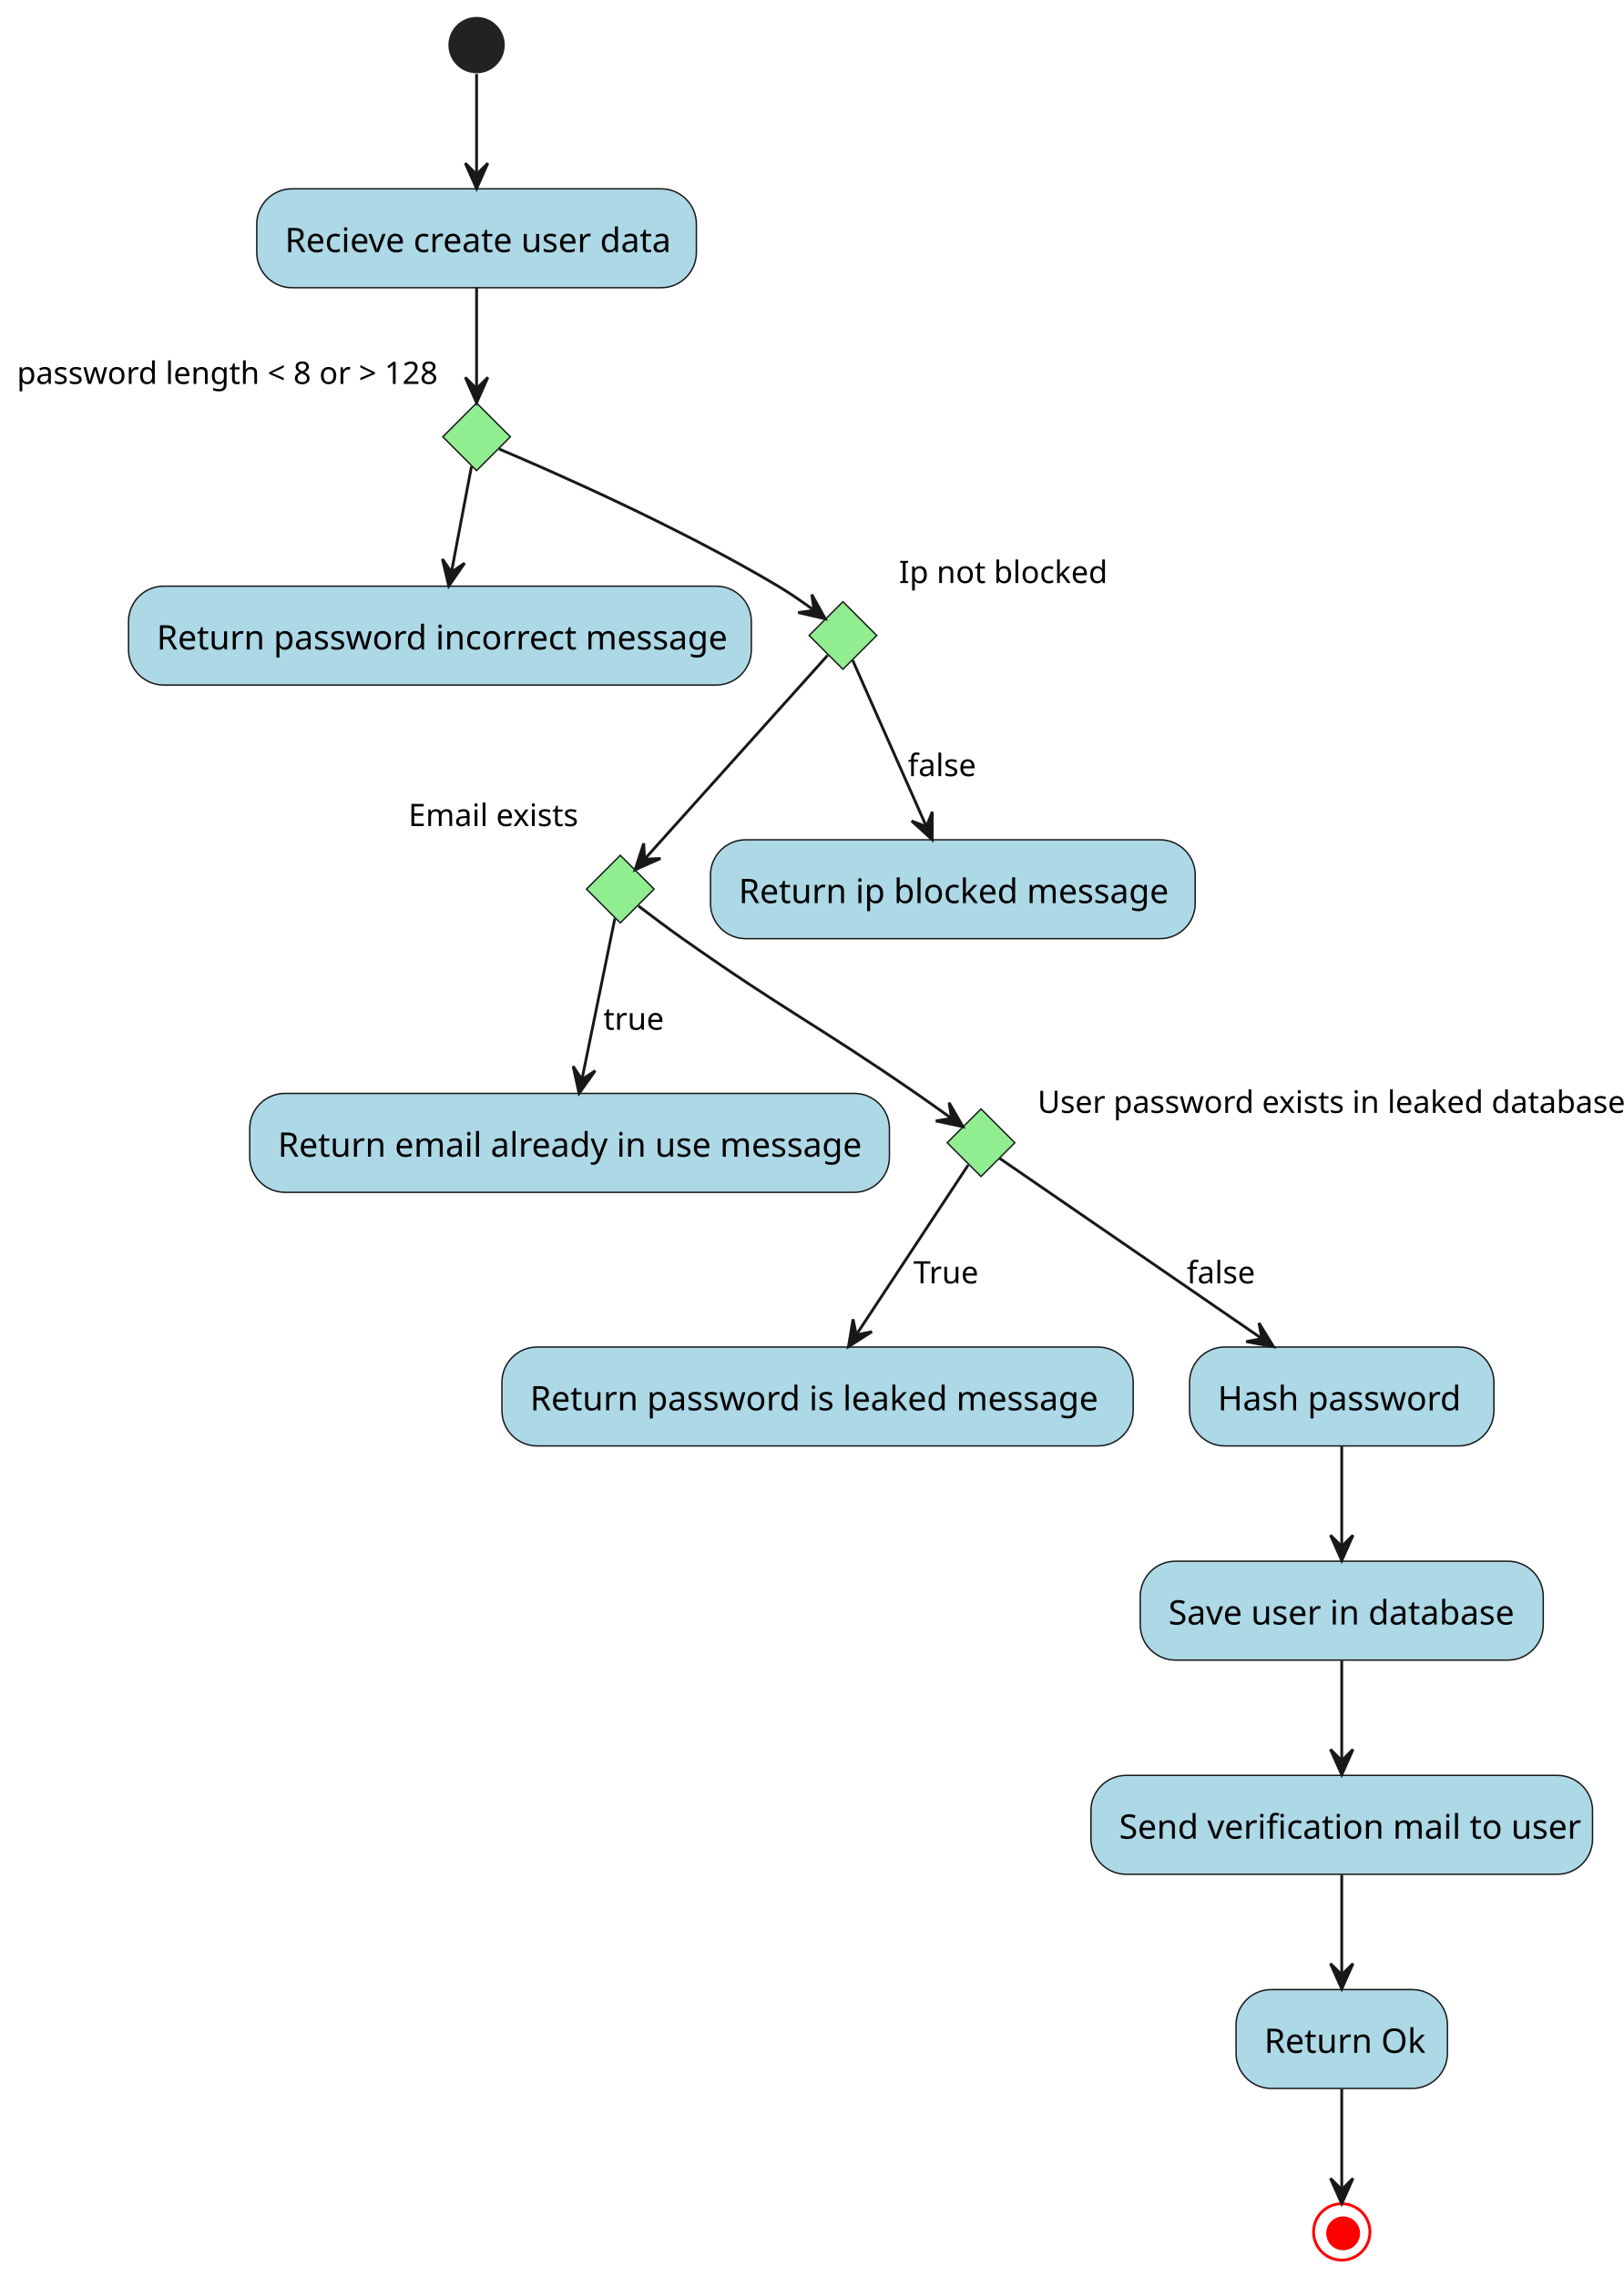
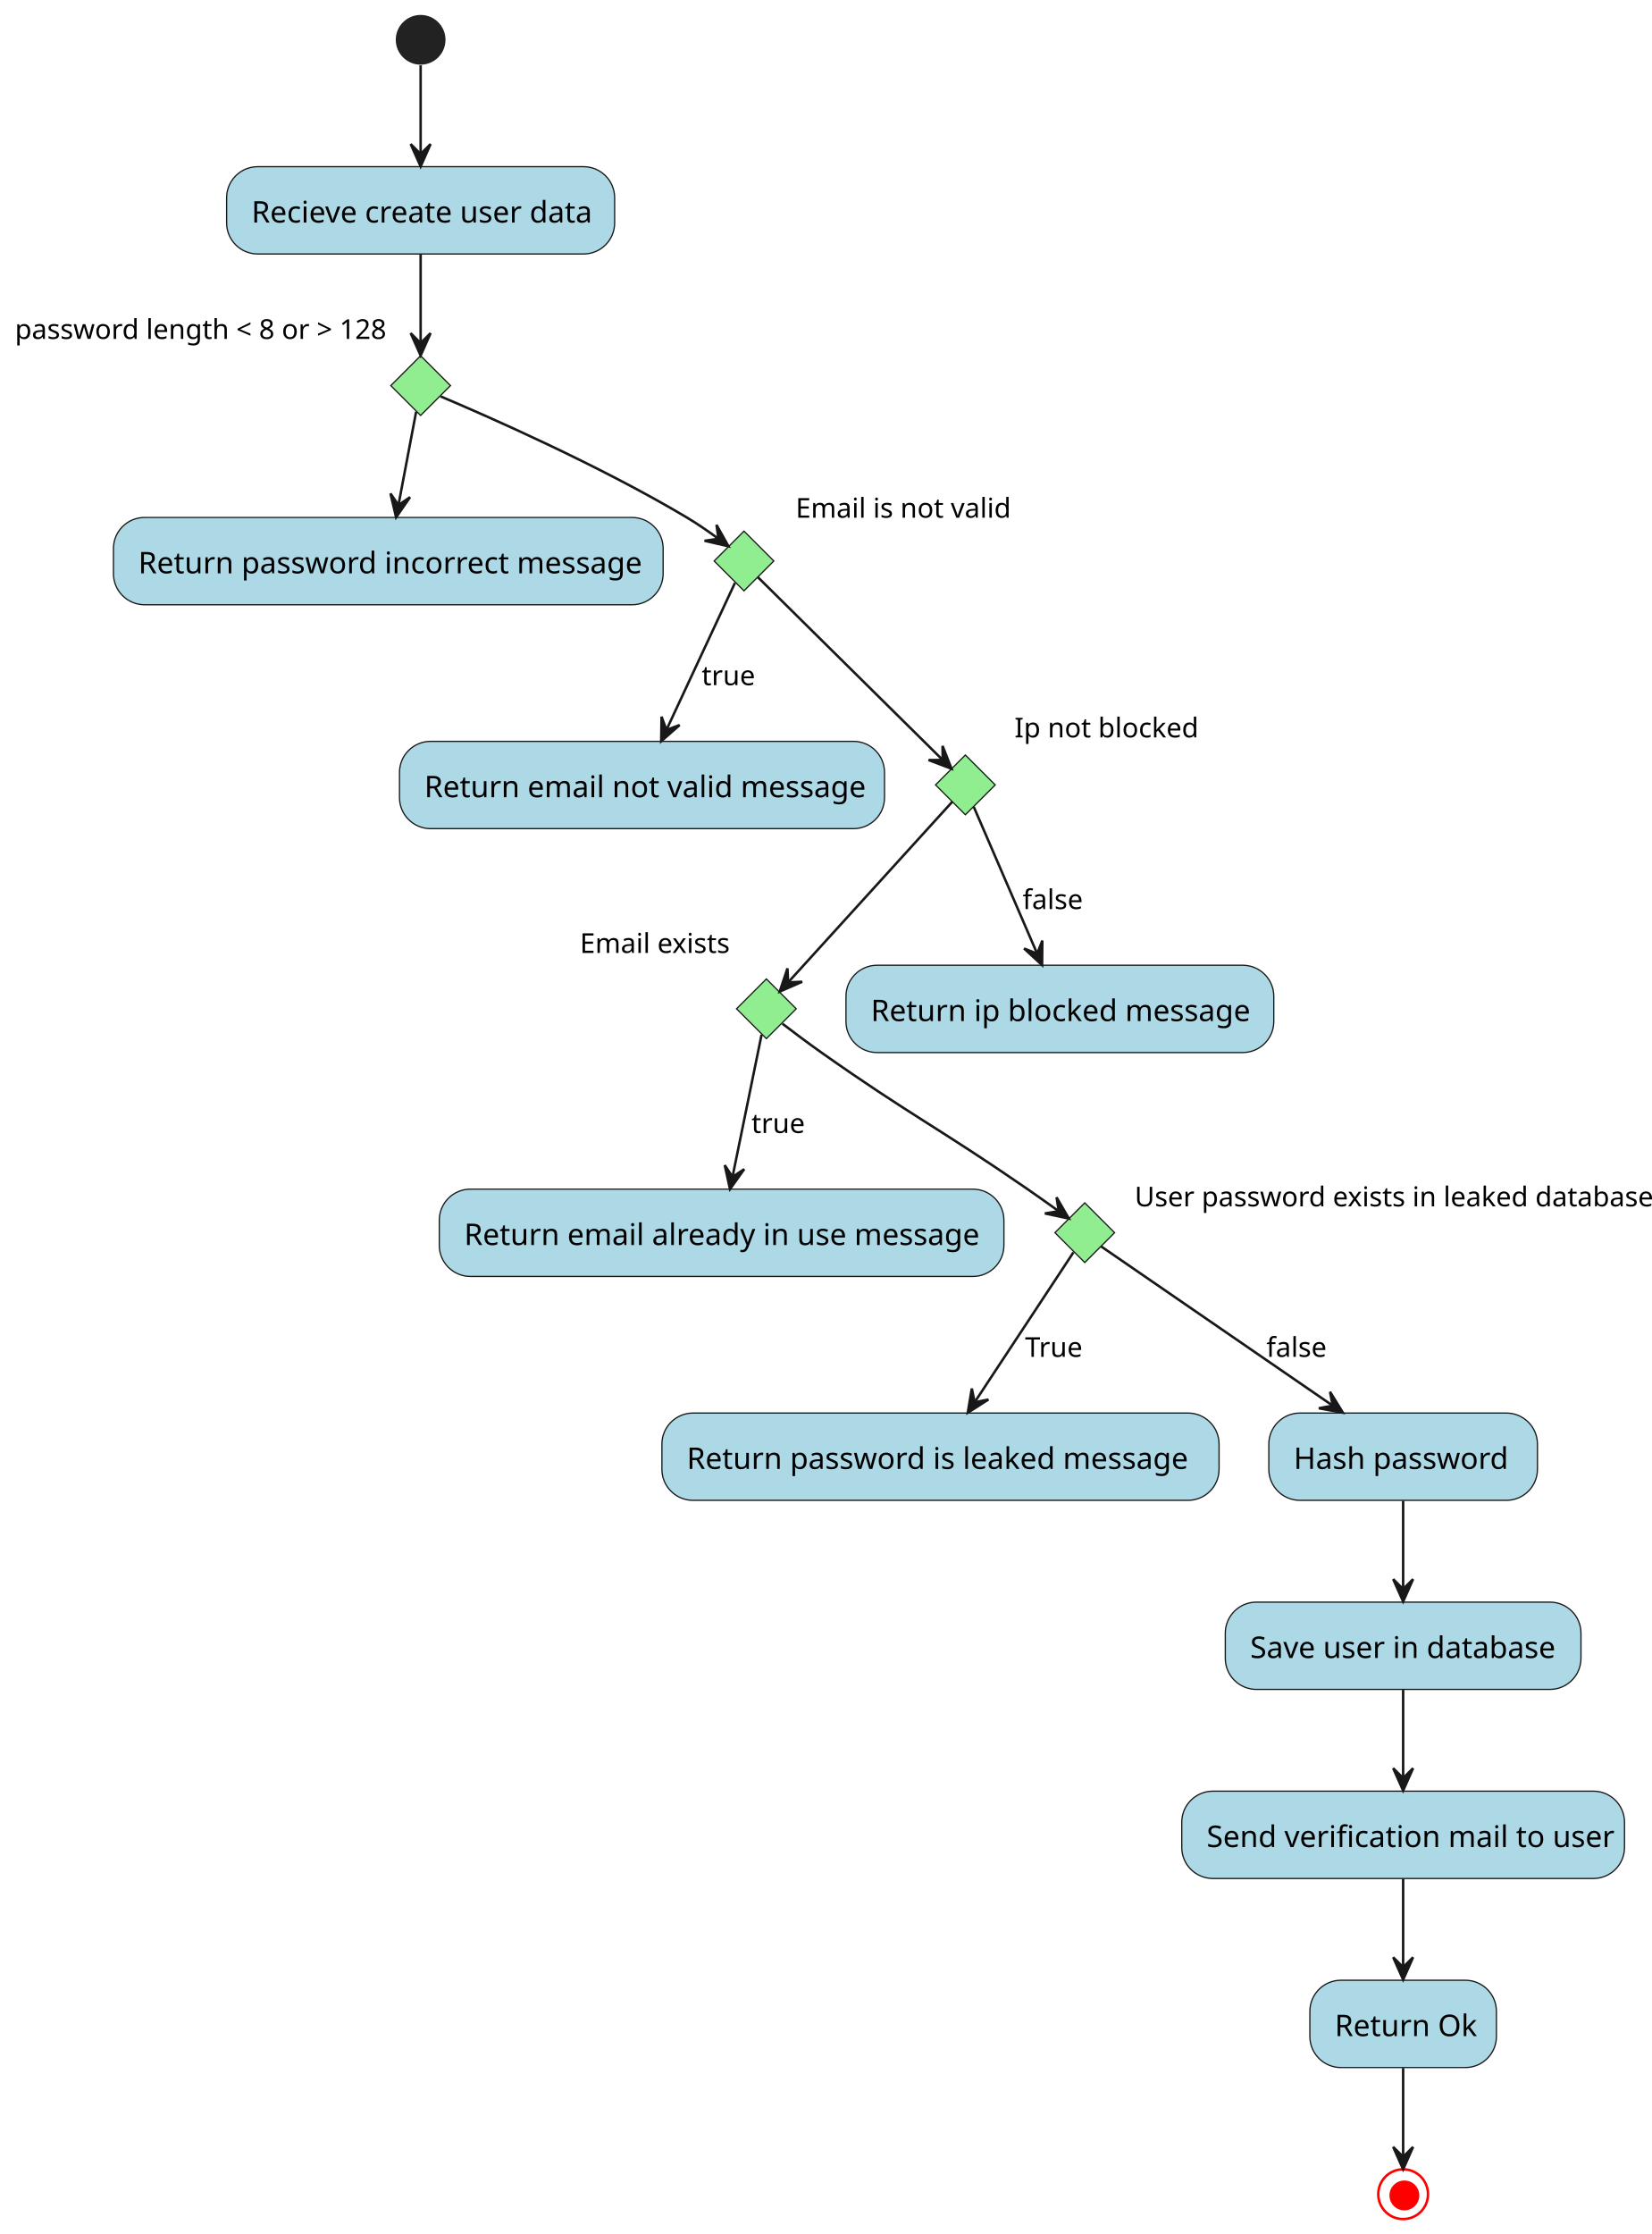
- <svg xmlns="http://www.w3.org/2000/svg" contentStyleType="text/css" height="808px" preserveAspectRatio="none" style="width:576px;height:808px;background:#FFFFFF;" version="1.1" viewBox="0 0 576 808" width="576px" zoomAndPan="magnify">
+ <svg xmlns="http://www.w3.org/2000/svg" contentStyleType="text/css" height="898px" preserveAspectRatio="none" style="width:664px;height:898px;background:#FFFFFF;" version="1.1" viewBox="0 0 664 898" width="664px" zoomAndPan="magnify">
  <defs />
  <g>
    <ellipse cx="169.109" cy="16" fill="#222222" rx="10" ry="10" style="stroke:none;stroke-width:1.0;" />
    <rect fill="#ADD8E6" height="35.094" rx="12.5" ry="12.5" style="stroke:#181818;stroke-width:0.5;" width="156" x="91.109" y="67" />
    <text fill="#000000" font-family="sans-serif" font-size="12" lengthAdjust="spacing" textLength="136" x="101.109" y="89.457">Recieve create user data</text>
    <g id="elem_#5">
      <polygon fill="#90EE90" points="169.109,143,181.109,155,169.109,167,157.109,155,169.109,143" style="stroke:#181818;stroke-width:0.5;" />
    </g>
    <rect fill="#ADD8E6" height="35.094" rx="12.5" ry="12.5" style="stroke:#181818;stroke-width:0.5;" width="221" x="45.609" y="208" />
    <text fill="#000000" font-family="sans-serif" font-size="12" lengthAdjust="spacing" textLength="201" x="55.609" y="230.457">Return password incorrect message</text>
    <g id="elem_#10">
      <polygon fill="#90EE90" points="299.109,213.5,311.109,225.5,299.109,237.5,287.109,225.5,299.109,213.5" style="stroke:#181818;stroke-width:0.5;" />
    </g>
-     <g id="elem_#13">
-       <polygon fill="#90EE90" points="220.109,303.5,232.109,315.5,220.109,327.5,208.109,315.5,220.109,303.5" style="stroke:#181818;stroke-width:0.5;" />
+     <rect fill="#ADD8E6" height="35.094" rx="12.5" ry="12.5" style="stroke:#181818;stroke-width:0.5;" width="195" x="160.609" y="298" />
+     <text fill="#000000" font-family="sans-serif" font-size="12" lengthAdjust="spacing" textLength="175" x="170.609" y="320.457">Return email not valid message</text>
+     <g id="elem_#15">
+       <polygon fill="#90EE90" points="388.109,303.5,400.109,315.5,388.109,327.5,376.109,315.5,388.109,303.5" style="stroke:#181818;stroke-width:0.5;" />
    </g>
-     <rect fill="#ADD8E6" height="35.094" rx="12.5" ry="12.5" style="stroke:#181818;stroke-width:0.5;" width="227" x="88.609" y="388" />
-     <text fill="#000000" font-family="sans-serif" font-size="12" lengthAdjust="spacing" textLength="207" x="98.609" y="410.457">Return email already in use message</text>
    <g id="elem_#18">
-       <polygon fill="#90EE90" points="348.109,393.5,360.109,405.5,348.109,417.5,336.109,405.5,348.109,393.5" style="stroke:#181818;stroke-width:0.5;" />
+       <polygon fill="#90EE90" points="308.109,393.5,320.109,405.5,308.109,417.5,296.109,405.5,308.109,393.5" style="stroke:#181818;stroke-width:0.5;" />
    </g>
-     <rect fill="#ADD8E6" height="35.094" rx="12.5" ry="12.5" style="stroke:#181818;stroke-width:0.5;" width="224" x="178.109" y="478" />
-     <text fill="#000000" font-family="sans-serif" font-size="12" lengthAdjust="spacing" textLength="204" x="188.109" y="500.457">Return password is leaked message</text>
-     <rect fill="#ADD8E6" height="35.094" rx="12.5" ry="12.5" style="stroke:#181818;stroke-width:0.5;" width="108" x="422.109" y="478" />
-     <text fill="#000000" font-family="sans-serif" font-size="12" lengthAdjust="spacing" textLength="88" x="432.109" y="500.457">Hash password</text>
-     <rect fill="#ADD8E6" height="35.094" rx="12.5" ry="12.5" style="stroke:#181818;stroke-width:0.5;" width="143" x="404.609" y="554" />
-     <text fill="#000000" font-family="sans-serif" font-size="12" lengthAdjust="spacing" textLength="123" x="414.609" y="576.457">Save user in database</text>
-     <rect fill="#ADD8E6" height="35.094" rx="12.5" ry="12.5" style="stroke:#181818;stroke-width:0.5;" width="178" x="387.109" y="630" />
-     <text fill="#000000" font-family="sans-serif" font-size="12" lengthAdjust="spacing" textLength="158" x="397.109" y="652.457">Send verification mail to user</text>
-     <rect fill="#ADD8E6" height="35.094" rx="12.5" ry="12.5" style="stroke:#181818;stroke-width:0.5;" width="75" x="438.609" y="706" />
-     <text fill="#000000" font-family="sans-serif" font-size="12" lengthAdjust="spacing" textLength="55" x="448.609" y="728.457">Return Ok</text>
-     <ellipse cx="476.109" cy="792" fill="none" rx="10" ry="10" style="stroke:#FF0000;stroke-width:1.0;" />
-     <ellipse cx="476.609" cy="792.5" fill="#FF0000" rx="6" ry="6" style="stroke:none;stroke-width:1.0;" />
-     <rect fill="#ADD8E6" height="35.094" rx="12.5" ry="12.5" style="stroke:#181818;stroke-width:0.5;" width="172" x="252.109" y="298" />
-     <text fill="#000000" font-family="sans-serif" font-size="12" lengthAdjust="spacing" textLength="152" x="262.109" y="320.457">Return ip blocked message</text>
+     <rect fill="#ADD8E6" height="35.094" rx="12.5" ry="12.5" style="stroke:#181818;stroke-width:0.5;" width="227" x="176.609" y="478" />
+     <text fill="#000000" font-family="sans-serif" font-size="12" lengthAdjust="spacing" textLength="207" x="186.609" y="500.457">Return email already in use message</text>
+     <g id="elem_#23">
+       <polygon fill="#90EE90" points="436.109,483.5,448.109,495.5,436.109,507.5,424.109,495.5,436.109,483.5" style="stroke:#181818;stroke-width:0.5;" />
+     </g>
+     <rect fill="#ADD8E6" height="35.094" rx="12.5" ry="12.5" style="stroke:#181818;stroke-width:0.5;" width="224" x="266.109" y="568" />
+     <text fill="#000000" font-family="sans-serif" font-size="12" lengthAdjust="spacing" textLength="204" x="276.109" y="590.457">Return password is leaked message</text>
+     <rect fill="#ADD8E6" height="35.094" rx="12.5" ry="12.5" style="stroke:#181818;stroke-width:0.5;" width="108" x="510.109" y="568" />
+     <text fill="#000000" font-family="sans-serif" font-size="12" lengthAdjust="spacing" textLength="88" x="520.109" y="590.457">Hash password</text>
+     <rect fill="#ADD8E6" height="35.094" rx="12.5" ry="12.5" style="stroke:#181818;stroke-width:0.5;" width="143" x="492.609" y="644" />
+     <text fill="#000000" font-family="sans-serif" font-size="12" lengthAdjust="spacing" textLength="123" x="502.609" y="666.457">Save user in database</text>
+     <rect fill="#ADD8E6" height="35.094" rx="12.5" ry="12.5" style="stroke:#181818;stroke-width:0.5;" width="178" x="475.109" y="720" />
+     <text fill="#000000" font-family="sans-serif" font-size="12" lengthAdjust="spacing" textLength="158" x="485.109" y="742.457">Send verification mail to user</text>
+     <rect fill="#ADD8E6" height="35.094" rx="12.5" ry="12.5" style="stroke:#181818;stroke-width:0.5;" width="75" x="526.609" y="796" />
+     <text fill="#000000" font-family="sans-serif" font-size="12" lengthAdjust="spacing" textLength="55" x="536.609" y="818.457">Return Ok</text>
+     <ellipse cx="564.109" cy="882" fill="none" rx="10" ry="10" style="stroke:#FF0000;stroke-width:1.0;" />
+     <ellipse cx="564.609" cy="882.5" fill="#FF0000" rx="6" ry="6" style="stroke:none;stroke-width:1.0;" />
+     <rect fill="#ADD8E6" height="35.094" rx="12.5" ry="12.5" style="stroke:#181818;stroke-width:0.5;" width="172" x="340.109" y="388" />
+     <text fill="#000000" font-family="sans-serif" font-size="12" lengthAdjust="spacing" textLength="152" x="350.109" y="410.457">Return ip blocked message</text>
    <g id="link_start_Recieve create user data">
      <path d="M169.109,26.25 C169.109,35.43 169.109,49.84 169.109,61.9 " fill="none" id="start-to-Recieve create user data" style="stroke:#181818;stroke-width:1.0;" />
      <polygon fill="#181818" points="169.109,66.91,173.109,57.91,169.109,61.91,165.109,57.91,169.109,66.91" style="stroke:#181818;stroke-width:1.0;" />
    </g>
    <g id="link_Recieve create user data_#5">
      <path d="M169.109,102.08 C169.109,112.87 169.109,126.88 169.109,137.63 " fill="none" id="Recieve create user data-to-#5" style="stroke:#181818;stroke-width:1.0;" />
      <polygon fill="#181818" points="169.109,142.92,173.109,133.92,169.109,137.92,165.109,133.92,169.109,142.92" style="stroke:#181818;stroke-width:1.0;" />
      <text fill="#000000" font-family="sans-serif" font-size="11" lengthAdjust="spacing" textLength="143" x="6" y="136.231">password length &lt; 8 or &gt; 128</text>
    </g>
    <g id="link_#5_Return password incorrect message">
      <path d="M167.299,165.52 C165.479,175.11 162.609,190.23 160.239,202.76 " fill="none" id="#5-to-Return password incorrect message" style="stroke:#181818;stroke-width:1.0;" />
      <polygon fill="#181818" points="159.249,207.95,164.851,199.849,160.178,203.037,156.99,198.364,159.249,207.95" style="stroke:#181818;stroke-width:1.0;" />
    </g>
    <g id="link_#5_#10">
      <path d="M177.139,159.34 C195.279,167.01 240.619,186.86 276.109,208 C280.359,210.53 284.819,213.62 288.669,216.44 " fill="none" id="#5-to-#10" style="stroke:#181818;stroke-width:1.0;" />
      <polygon fill="#181818" points="292.859,219.58,288.059,210.98,288.859,216.58,283.259,217.38,292.859,219.58" style="stroke:#181818;stroke-width:1.0;" />
-       <text fill="#000000" font-family="sans-serif" font-size="11" lengthAdjust="spacing" textLength="66" x="318.991" y="206.897">Ip not blocked</text>
+       <text fill="#000000" font-family="sans-serif" font-size="11" lengthAdjust="spacing" textLength="78" x="319.878" y="208.097">Email is not valid</text>
    </g>
-     <g id="link_#10_#13">
-       <path d="M293.679,232.55 C280.199,247.57 245.109,286.66 228.739,304.88 " fill="none" id="#10-to-#13" style="stroke:#181818;stroke-width:1.0;" />
-       <polygon fill="#181818" points="225.369,308.64,234.363,304.626,228.714,304.923,228.417,299.274,225.369,308.64" style="stroke:#181818;stroke-width:1.0;" />
-       <text fill="#000000" font-family="sans-serif" font-size="11" lengthAdjust="spacing" textLength="56" x="144.924" y="293.146">Email exists</text>
+     <g id="link_#10_Return email not valid message">
+       <path d="M295.469,234.31 C289.359,247.42 276.849,274.27 267.989,293.28 " fill="none" id="#10-to-Return email not valid message" style="stroke:#181818;stroke-width:1.0;" />
+       <polygon fill="#181818" points="265.829,297.94,273.237,291.449,267.927,293.401,265.975,288.092,265.829,297.94" style="stroke:#181818;stroke-width:1.0;" />
+       <text fill="#000000" font-family="sans-serif" font-size="11" lengthAdjust="spacing" textLength="19" x="282.109" y="275.419">true</text>
    </g>
-     <g id="link_#13_Return email already in use message">
-       <path d="M218.179,325.92 C215.409,339.45 210.229,364.79 206.499,383.04 " fill="none" id="#13-to-Return email already in use message" style="stroke:#181818;stroke-width:1.0;" />
-       <polygon fill="#181818" points="205.489,387.98,211.208,379.962,206.489,383.081,203.37,378.362,205.489,387.98" style="stroke:#181818;stroke-width:1.0;" />
-       <text fill="#000000" font-family="sans-serif" font-size="11" lengthAdjust="spacing" textLength="19" x="214.109" y="365.419">true</text>
+     <g id="link_#10_#15">
+       <path d="M304.679,232 C319.539,246.7 360.259,286.96 378.749,305.25 " fill="none" id="#10-to-#15" style="stroke:#181818;stroke-width:1.0;" />
+       <polygon fill="#181818" points="382.539,309,378.948,299.829,378.983,305.486,373.326,305.52,382.539,309" style="stroke:#181818;stroke-width:1.0;" />
+       <text fill="#000000" font-family="sans-serif" font-size="11" lengthAdjust="spacing" textLength="66" x="407.853" y="296.41">Ip not blocked</text>
    </g>
-     <g id="link_#13_#18">
-       <path d="M226.579,321.51 C230.929,324.83 236.799,329.26 242.109,333 C278.269,358.51 288.679,362.88 325.109,388 C329.179,390.81 333.599,393.96 337.479,396.75 " fill="none" id="#13-to-#18" style="stroke:#181818;stroke-width:1.0;" />
-       <polygon fill="#181818" points="341.709,399.81,336.773,391.288,337.662,396.874,332.075,397.764,341.709,399.81" style="stroke:#181818;stroke-width:1.0;" />
-       <text fill="#000000" font-family="sans-serif" font-size="11" lengthAdjust="spacing" textLength="201" x="368.175" y="394.918">User password exists in leaked database</text>
+     <g id="link_#15_#18">
+       <path d="M382.859,322.27 C369.419,337.06 333.629,376.43 316.929,394.8 " fill="none" id="#15-to-#18" style="stroke:#181818;stroke-width:1.0;" />
+       <polygon fill="#181818" points="313.479,398.59,322.498,394.632,316.847,394.894,316.584,389.243,313.479,398.59" style="stroke:#181818;stroke-width:1.0;" />
+       <text fill="#000000" font-family="sans-serif" font-size="11" lengthAdjust="spacing" textLength="56" x="233.152" y="383.043">Email exists</text>
    </g>
-     <g id="link_#18_Return password is leaked message">
-       <path d="M343.559,413.41 C335.119,426.21 316.729,454.12 303.889,473.59 " fill="none" id="#18-to-Return password is leaked message" style="stroke:#181818;stroke-width:1.0;" />
-       <polygon fill="#181818" points="301.079,477.86,309.379,472.557,303.836,473.689,302.705,468.146,301.079,477.86" style="stroke:#181818;stroke-width:1.0;" />
-       <text fill="#000000" font-family="sans-serif" font-size="11" lengthAdjust="spacing" textLength="22" x="324.109" y="455.419">True</text>
+     <g id="link_#18_Return email already in use message">
+       <path d="M306.179,415.92 C303.409,429.45 298.229,454.79 294.499,473.04 " fill="none" id="#18-to-Return email already in use message" style="stroke:#181818;stroke-width:1.0;" />
+       <polygon fill="#181818" points="293.489,477.98,299.208,469.962,294.489,473.081,291.37,468.362,293.489,477.98" style="stroke:#181818;stroke-width:1.0;" />
+       <text fill="#000000" font-family="sans-serif" font-size="11" lengthAdjust="spacing" textLength="19" x="302.109" y="455.419">true</text>
    </g>
-     <g id="link_#18_Hash password">
-       <path d="M354.629,410.98 C371.479,422.57 417.249,454.04 447.549,474.86 " fill="none" id="#18-to-Hash password" style="stroke:#181818;stroke-width:1.0;" />
-       <polygon fill="#181818" points="451.899,477.86,446.736,469.473,447.775,475.034,442.214,476.073,451.899,477.86" style="stroke:#181818;stroke-width:1.0;" />
-       <text fill="#000000" font-family="sans-serif" font-size="11" lengthAdjust="spacing" textLength="24" x="421.109" y="455.419">false</text>
+     <g id="link_#18_#23">
+       <path d="M314.579,411.51 C318.929,414.83 324.799,419.26 330.109,423 C366.269,448.51 376.679,452.88 413.109,478 C417.179,480.81 421.599,483.96 425.479,486.75 " fill="none" id="#18-to-#23" style="stroke:#181818;stroke-width:1.0;" />
+       <polygon fill="#181818" points="429.709,489.81,424.773,481.288,425.662,486.874,420.075,487.764,429.709,489.81" style="stroke:#181818;stroke-width:1.0;" />
+       <text fill="#000000" font-family="sans-serif" font-size="11" lengthAdjust="spacing" textLength="201" x="456.175" y="484.918">User password exists in leaked database</text>
+     </g>
+     <g id="link_#23_Return password is leaked message">
+       <path d="M431.559,503.41 C423.119,516.21 404.729,544.12 391.889,563.59 " fill="none" id="#23-to-Return password is leaked message" style="stroke:#181818;stroke-width:1.0;" />
+       <polygon fill="#181818" points="389.079,567.86,397.379,562.557,391.836,563.689,390.705,558.146,389.079,567.86" style="stroke:#181818;stroke-width:1.0;" />
+       <text fill="#000000" font-family="sans-serif" font-size="11" lengthAdjust="spacing" textLength="22" x="412.109" y="545.419">True</text>
+     </g>
+     <g id="link_#23_Hash password">
+       <path d="M442.629,500.98 C459.479,512.57 505.249,544.04 535.549,564.86 " fill="none" id="#23-to-Hash password" style="stroke:#181818;stroke-width:1.0;" />
+       <polygon fill="#181818" points="539.899,567.86,534.736,559.473,535.775,565.034,530.214,566.073,539.899,567.86" style="stroke:#181818;stroke-width:1.0;" />
+       <text fill="#000000" font-family="sans-serif" font-size="11" lengthAdjust="spacing" textLength="24" x="509.109" y="545.419">false</text>
    </g>
    <g id="link_Hash password_Save user in database">
-       <path d="M476.109,513.29 C476.109,523.79 476.109,537.43 476.109,548.75 " fill="none" id="Hash password-to-Save user in database" style="stroke:#181818;stroke-width:1.0;" />
-       <polygon fill="#181818" points="476.109,553.77,480.109,544.77,476.109,548.77,472.109,544.77,476.109,553.77" style="stroke:#181818;stroke-width:1.0;" />
+       <path d="M564.109,603.29 C564.109,613.79 564.109,627.43 564.109,638.75 " fill="none" id="Hash password-to-Save user in database" style="stroke:#181818;stroke-width:1.0;" />
+       <polygon fill="#181818" points="564.109,643.77,568.109,634.77,564.109,638.77,560.109,634.77,564.109,643.77" style="stroke:#181818;stroke-width:1.0;" />
    </g>
    <g id="link_Save user in database_Send verification mail to user">
-       <path d="M476.109,589.29 C476.109,599.79 476.109,613.43 476.109,624.75 " fill="none" id="Save user in database-to-Send verification mail to user" style="stroke:#181818;stroke-width:1.0;" />
-       <polygon fill="#181818" points="476.109,629.77,480.109,620.77,476.109,624.77,472.109,620.77,476.109,629.77" style="stroke:#181818;stroke-width:1.0;" />
+       <path d="M564.109,679.29 C564.109,689.79 564.109,703.43 564.109,714.75 " fill="none" id="Save user in database-to-Send verification mail to user" style="stroke:#181818;stroke-width:1.0;" />
+       <polygon fill="#181818" points="564.109,719.77,568.109,710.77,564.109,714.77,560.109,710.77,564.109,719.77" style="stroke:#181818;stroke-width:1.0;" />
    </g>
    <g id="link_Send verification mail to user_Return Ok">
-       <path d="M476.109,665.29 C476.109,675.79 476.109,689.43 476.109,700.75 " fill="none" id="Send verification mail to user-to-Return Ok" style="stroke:#181818;stroke-width:1.0;" />
-       <polygon fill="#181818" points="476.109,705.77,480.109,696.77,476.109,700.77,472.109,696.77,476.109,705.77" style="stroke:#181818;stroke-width:1.0;" />
+       <path d="M564.109,755.29 C564.109,765.79 564.109,779.43 564.109,790.75 " fill="none" id="Send verification mail to user-to-Return Ok" style="stroke:#181818;stroke-width:1.0;" />
+       <polygon fill="#181818" points="564.109,795.77,568.109,786.77,564.109,790.77,560.109,786.77,564.109,795.77" style="stroke:#181818;stroke-width:1.0;" />
    </g>
    <g id="link_Return Ok_end">
-       <path d="M476.109,741.28 C476.109,752.29 476.109,766.52 476.109,776.94 " fill="none" id="Return Ok-to-end" style="stroke:#181818;stroke-width:1.0;" />
-       <polygon fill="#181818" points="476.109,782,480.109,773,476.109,777,472.109,773,476.109,782" style="stroke:#181818;stroke-width:1.0;" />
+       <path d="M564.109,831.28 C564.109,842.29 564.109,856.52 564.109,866.94 " fill="none" id="Return Ok-to-end" style="stroke:#181818;stroke-width:1.0;" />
+       <polygon fill="#181818" points="564.109,872,568.109,863,564.109,867,560.109,863,564.109,872" style="stroke:#181818;stroke-width:1.0;" />
    </g>
-     <g id="link_#10_Return ip blocked message">
-       <path d="M302.569,234.31 C308.379,247.42 320.279,274.27 328.709,293.28 " fill="none" id="#10-to-Return ip blocked message" style="stroke:#181818;stroke-width:1.0;" />
-       <polygon fill="#181818" points="330.769,297.94,330.801,288.091,328.753,293.365,323.48,291.317,330.769,297.94" style="stroke:#181818;stroke-width:1.0;" />
-       <text fill="#000000" font-family="sans-serif" font-size="11" lengthAdjust="spacing" textLength="24" x="322.109" y="275.419">false</text>
+     <g id="link_#15_Return ip blocked message">
+       <path d="M391.479,324.31 C397.139,337.42 408.739,364.27 416.949,383.28 " fill="none" id="#15-to-Return ip blocked message" style="stroke:#181818;stroke-width:1.0;" />
+       <polygon fill="#181818" points="418.959,387.94,419.054,378.092,416.973,383.352,411.712,381.271,418.959,387.94" style="stroke:#181818;stroke-width:1.0;" />
+       <text fill="#000000" font-family="sans-serif" font-size="11" lengthAdjust="spacing" textLength="24" x="411.109" y="365.419">false</text>
    </g>
  </g>
</svg>
